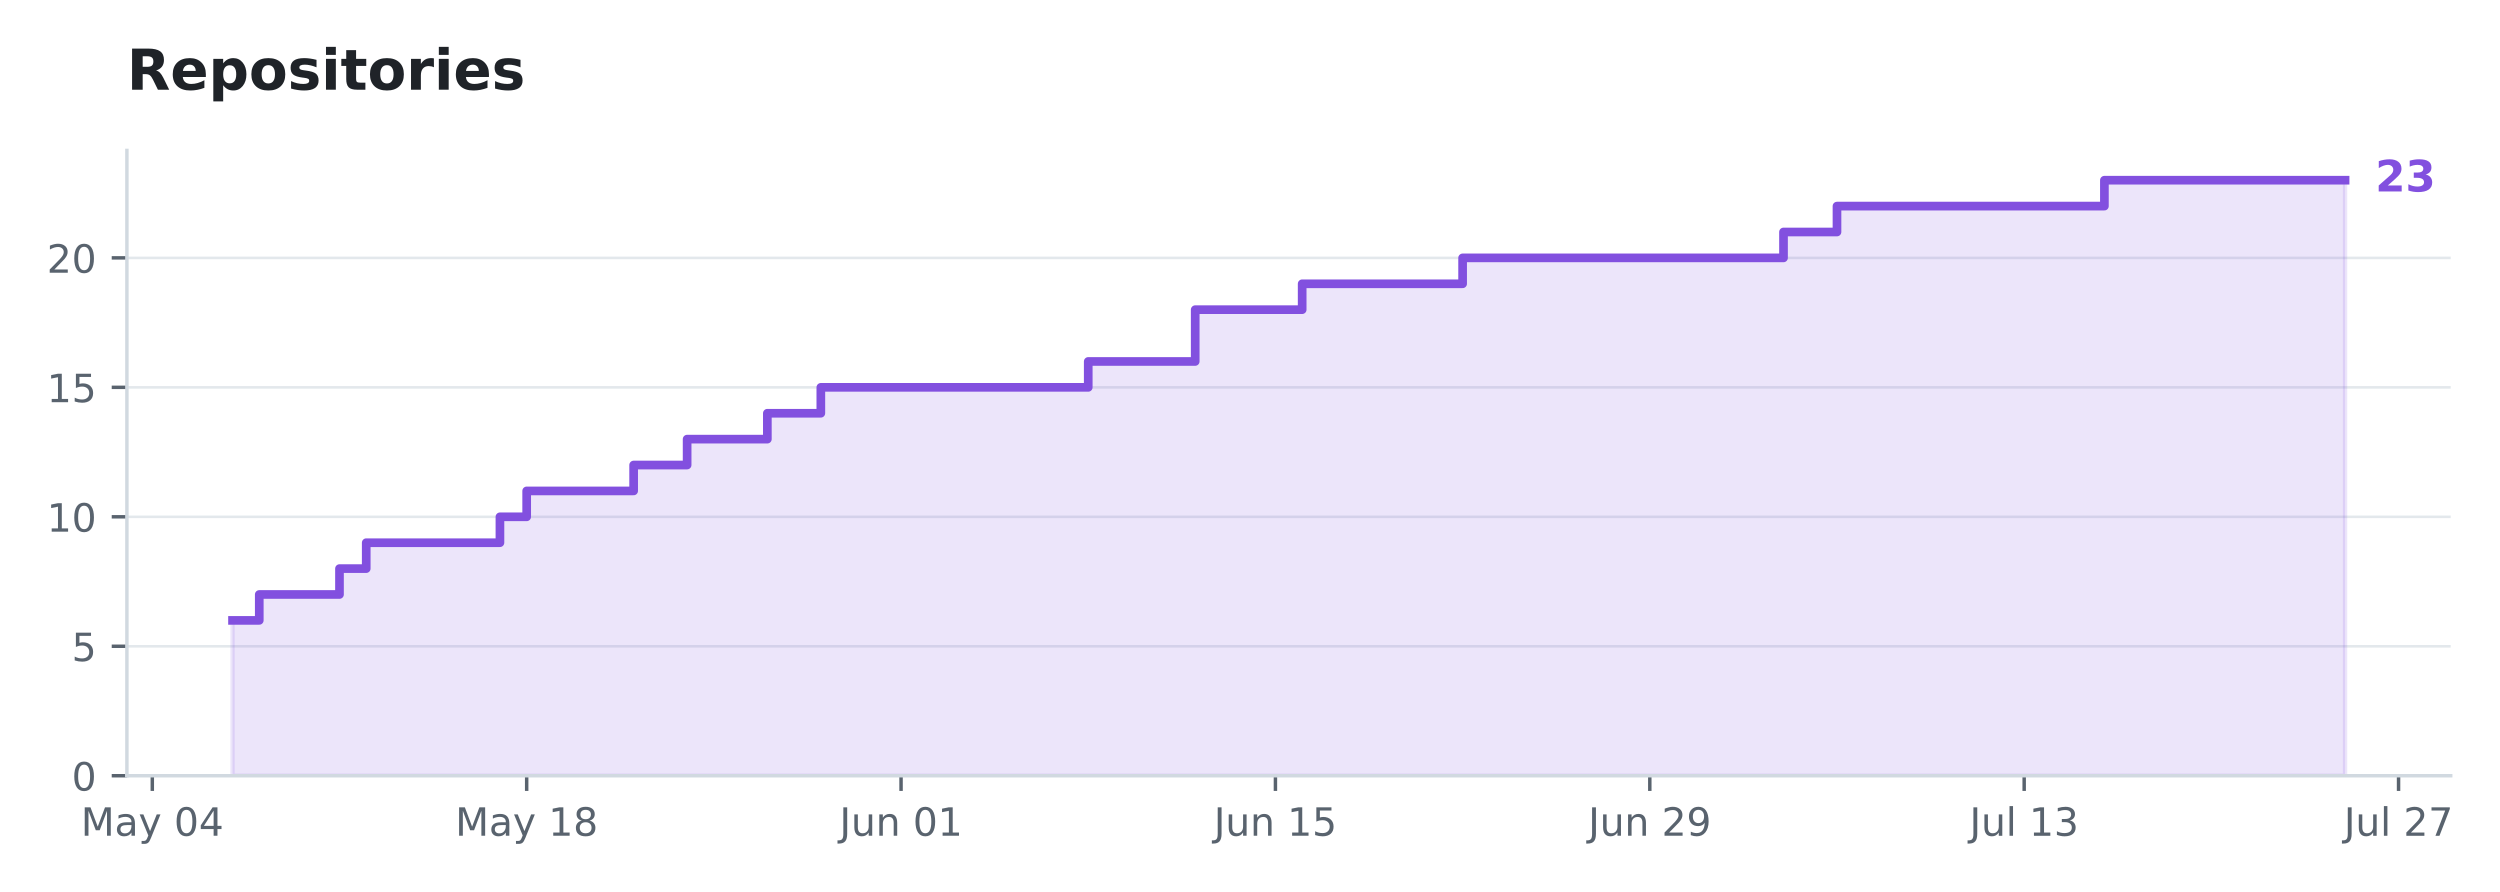
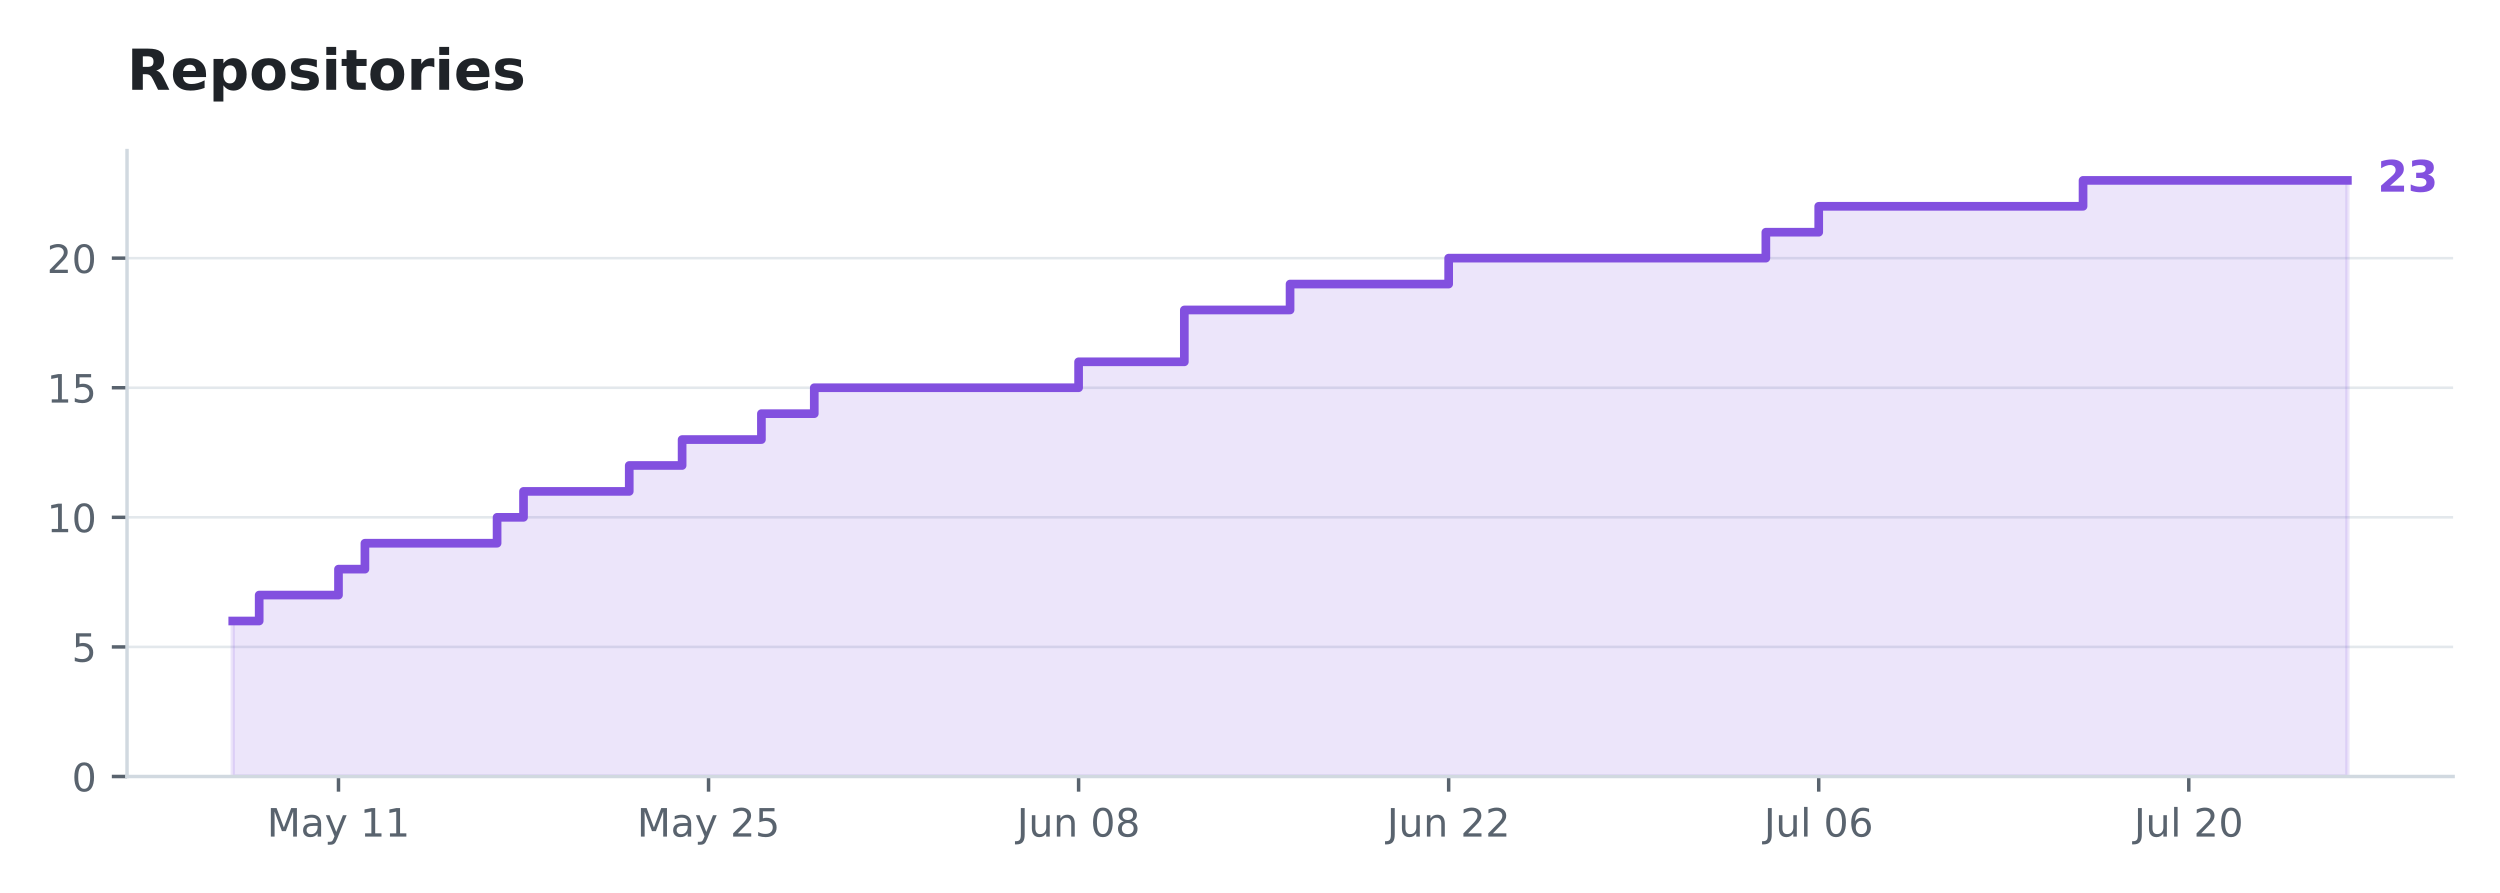
- <svg xmlns="http://www.w3.org/2000/svg" xmlns:xlink="http://www.w3.org/1999/xlink" width="576.298pt" height="205.623pt" viewBox="0 0 576.298 205.623" version="1.1">
+ <svg xmlns="http://www.w3.org/2000/svg" xmlns:xlink="http://www.w3.org/1999/xlink" width="575.732pt" height="205.623pt" viewBox="0 0 575.732 205.623" version="1.1">
  <defs>
    <style type="text/css">*{stroke-linejoin: round; stroke-linecap: butt}</style>
  </defs>
  <g id="figure_1">
    <g id="patch_1">
-       <path d="M 0 205.623  L 576.298 205.623  L 576.298 0  L 0 0  L 0 205.623  z " style="fill: none; opacity: 0" />
+       <path d="M 0 205.623  L 575.732 205.623  L 575.732 0  L 0 0  L 0 205.623  z " style="fill: none; opacity: 0" />
    </g>
    <g id="axes_1">
      <g id="patch_2">
        <path d="M 29.253 178.822  L 564.933 178.822  L 564.933 34.678  L 29.253 34.678  L 29.253 178.822  z " style="fill: none" />
      </g>
      <g id="matplotlib.axis_1">
        <g id="xtick_1">
          <g id="line2d_1">
            <defs>
-               <path id="mac9f312efb" d="M 0 0  L 0 3.5  " style="stroke: #59636e; stroke-width: 0.8" />
+               <path id="mdc8bc4eff5" d="M 0 0  L 0 3.5  " style="stroke: #59636e; stroke-width: 0.8" />
            </defs>
            <g>
-               <use xlink:href="#mac9f312efb" x="35.109" y="178.822" style="fill: #59636e; stroke: #59636e; stroke-width: 0.8" />
+               <use xlink:href="#mdc8bc4eff5" x="77.951" y="178.822" style="fill: #59636e; stroke: #59636e; stroke-width: 0.8" />
            </g>
          </g>
          <g id="text_1">
-             <g style="fill: #59636e" transform="translate(18.64845 192.6599) scale(0.09 -0.09)">
+             <g style="fill: #59636e" transform="translate(61.49053 192.6599) scale(0.09 -0.09)">
              <defs>
                <path id="DejaVuSans-30" d="M 628 4666  L 1569 4666  L 2759 1491  L 3956 4666  L 4897 4666  L 4897 0  L 4281 0  L 4281 4097  L 3078 897  L 2444 897  L 1241 4097  L 1241 0  L 628 0  L 628 4666  z " transform="scale(0.015625)" />
                <path id="DejaVuSans-44" d="M 2194 1759  Q 1497 1759 1228 1600  Q 959 1441 959 1056  Q 959 750 1161 570  Q 1363 391 1709 391  Q 2188 391 2477 730  Q 2766 1069 2766 1631  L 2766 1759  L 2194 1759  z M 3341 1997  L 3341 0  L 2766 0  L 2766 531  Q 2569 213 2275 61  Q 1981 -91 1556 -91  Q 1019 -91 701 211  Q 384 513 384 1019  Q 384 1609 779 1909  Q 1175 2209 1959 2209  L 2766 2209  L 2766 2266  Q 2766 2663 2505 2880  Q 2244 3097 1772 3097  Q 1472 3097 1187 3025  Q 903 2953 641 2809  L 641 3341  Q 956 3463 1253 3523  Q 1550 3584 1831 3584  Q 2591 3584 2966 3190  Q 3341 2797 3341 1997  z " transform="scale(0.015625)" />
                <path id="DejaVuSans-5c" d="M 2059 -325  Q 1816 -950 1584 -1140  Q 1353 -1331 966 -1331  L 506 -1331  L 506 -850  L 844 -850  Q 1081 -850 1212 -737  Q 1344 -625 1503 -206  L 1606 56  L 191 3500  L 800 3500  L 1894 763  L 2988 3500  L 3597 3500  L 2059 -325  z " transform="scale(0.015625)" />
                <path id="DejaVuSans-3" transform="scale(0.015625)" />
-                 <path id="DejaVuSans-13" d="M 2034 4250  Q 1547 4250 1301 3770  Q 1056 3291 1056 2328  Q 1056 1369 1301 889  Q 1547 409 2034 409  Q 2525 409 2770 889  Q 3016 1369 3016 2328  Q 3016 3291 2770 3770  Q 2525 4250 2034 4250  z M 2034 4750  Q 2819 4750 3233 4129  Q 3647 3509 3647 2328  Q 3647 1150 3233 529  Q 2819 -91 2034 -91  Q 1250 -91 836 529  Q 422 1150 422 2328  Q 422 3509 836 4129  Q 1250 4750 2034 4750  z " transform="scale(0.015625)" />
-                 <path id="DejaVuSans-17" d="M 2419 4116  L 825 1625  L 2419 1625  L 2419 4116  z M 2253 4666  L 3047 4666  L 3047 1625  L 3713 1625  L 3713 1100  L 3047 1100  L 3047 0  L 2419 0  L 2419 1100  L 313 1100  L 313 1709  L 2253 4666  z " transform="scale(0.015625)" />
-               </defs>
-               <use xlink:href="#DejaVuSans-30" />
-               <use xlink:href="#DejaVuSans-44" transform="translate(86.28125 0)" />
-               <use xlink:href="#DejaVuSans-5c" transform="translate(147.5625 0)" />
-               <use xlink:href="#DejaVuSans-3" transform="translate(206.75 0)" />
-               <use xlink:href="#DejaVuSans-13" transform="translate(238.5312 0)" />
-               <use xlink:href="#DejaVuSans-17" transform="translate(302.1562 0)" />
-             </g>
-           </g>
-         </g>
-         <g id="xtick_2">
-           <g id="line2d_2">
-             <g>
-               <use xlink:href="#mac9f312efb" x="121.409" y="178.822" style="fill: #59636e; stroke: #59636e; stroke-width: 0.8" />
-             </g>
-           </g>
-           <g id="text_2">
-             <g style="fill: #59636e" transform="translate(104.949 192.6599) scale(0.09 -0.09)">
-               <defs>
                <path id="DejaVuSans-14" d="M 794 531  L 1825 531  L 1825 4091  L 703 3866  L 703 4441  L 1819 4666  L 2450 4666  L 2450 531  L 3481 531  L 3481 0  L 794 0  L 794 531  z " transform="scale(0.015625)" />
-                 <path id="DejaVuSans-1b" d="M 2034 2216  Q 1584 2216 1326 1975  Q 1069 1734 1069 1313  Q 1069 891 1326 650  Q 1584 409 2034 409  Q 2484 409 2743 651  Q 3003 894 3003 1313  Q 3003 1734 2745 1975  Q 2488 2216 2034 2216  z M 1403 2484  Q 997 2584 770 2862  Q 544 3141 544 3541  Q 544 4100 942 4425  Q 1341 4750 2034 4750  Q 2731 4750 3128 4425  Q 3525 4100 3525 3541  Q 3525 3141 3298 2862  Q 3072 2584 2669 2484  Q 3125 2378 3379 2068  Q 3634 1759 3634 1313  Q 3634 634 3220 271  Q 2806 -91 2034 -91  Q 1263 -91 848 271  Q 434 634 434 1313  Q 434 1759 690 2068  Q 947 2378 1403 2484  z M 1172 3481  Q 1172 3119 1398 2916  Q 1625 2713 2034 2713  Q 2441 2713 2670 2916  Q 2900 3119 2900 3481  Q 2900 3844 2670 4047  Q 2441 4250 2034 4250  Q 1625 4250 1398 4047  Q 1172 3844 1172 3481  z " transform="scale(0.015625)" />
              </defs>
              <use xlink:href="#DejaVuSans-30" />
              <use xlink:href="#DejaVuSans-44" transform="translate(86.28125 0)" />
              <use xlink:href="#DejaVuSans-5c" transform="translate(147.5625 0)" />
              <use xlink:href="#DejaVuSans-3" transform="translate(206.75 0)" />
              <use xlink:href="#DejaVuSans-14" transform="translate(238.5312 0)" />
-               <use xlink:href="#DejaVuSans-1b" transform="translate(302.1562 0)" />
+               <use xlink:href="#DejaVuSans-14" transform="translate(302.1562 0)" />
+             </g>
+           </g>
+         </g>
+         <g id="xtick_2">
+           <g id="line2d_2">
+             <g>
+               <use xlink:href="#mdc8bc4eff5" x="163.173" y="178.822" style="fill: #59636e; stroke: #59636e; stroke-width: 0.8" />
+             </g>
+           </g>
+           <g id="text_2">
+             <g style="fill: #59636e" transform="translate(146.7123 192.6599) scale(0.09 -0.09)">
+               <defs>
+                 <path id="DejaVuSans-15" d="M 1228 531  L 3431 531  L 3431 0  L 469 0  L 469 531  Q 828 903 1448 1529  Q 2069 2156 2228 2338  Q 2531 2678 2651 2914  Q 2772 3150 2772 3378  Q 2772 3750 2511 3984  Q 2250 4219 1831 4219  Q 1534 4219 1204 4116  Q 875 4013 500 3803  L 500 4441  Q 881 4594 1212 4672  Q 1544 4750 1819 4750  Q 2544 4750 2975 4387  Q 3406 4025 3406 3419  Q 3406 3131 3298 2873  Q 3191 2616 2906 2266  Q 2828 2175 2409 1742  Q 1991 1309 1228 531  z " transform="scale(0.015625)" />
+                 <path id="DejaVuSans-18" d="M 691 4666  L 3169 4666  L 3169 4134  L 1269 4134  L 1269 2991  Q 1406 3038 1543 3061  Q 1681 3084 1819 3084  Q 2600 3084 3056 2656  Q 3513 2228 3513 1497  Q 3513 744 3044 326  Q 2575 -91 1722 -91  Q 1428 -91 1123 -41  Q 819 9 494 109  L 494 744  Q 775 591 1075 516  Q 1375 441 1709 441  Q 2250 441 2565 725  Q 2881 1009 2881 1497  Q 2881 1984 2565 2268  Q 2250 2553 1709 2553  Q 1456 2553 1204 2497  Q 953 2441 691 2322  L 691 4666  z " transform="scale(0.015625)" />
+               </defs>
+               <use xlink:href="#DejaVuSans-30" />
+               <use xlink:href="#DejaVuSans-44" transform="translate(86.28125 0)" />
+               <use xlink:href="#DejaVuSans-5c" transform="translate(147.5625 0)" />
+               <use xlink:href="#DejaVuSans-3" transform="translate(206.75 0)" />
+               <use xlink:href="#DejaVuSans-15" transform="translate(238.5312 0)" />
+               <use xlink:href="#DejaVuSans-18" transform="translate(302.1562 0)" />
            </g>
          </g>
        </g>
        <g id="xtick_3">
          <g id="line2d_3">
            <g>
-               <use xlink:href="#mac9f312efb" x="207.71" y="178.822" style="fill: #59636e; stroke: #59636e; stroke-width: 0.8" />
+               <use xlink:href="#mdc8bc4eff5" x="248.394" y="178.822" style="fill: #59636e; stroke: #59636e; stroke-width: 0.8" />
            </g>
          </g>
          <g id="text_3">
-             <g style="fill: #59636e" transform="translate(193.5221 192.6599) scale(0.09 -0.09)">
+             <g style="fill: #59636e" transform="translate(234.2067 192.6599) scale(0.09 -0.09)">
              <defs>
                <path id="DejaVuSans-2d" d="M 628 4666  L 1259 4666  L 1259 325  Q 1259 -519 939 -900  Q 619 -1281 -91 -1281  L -331 -1281  L -331 -750  L -134 -750  Q 284 -750 456 -515  Q 628 -281 628 325  L 628 4666  z " transform="scale(0.015625)" />
                <path id="DejaVuSans-58" d="M 544 1381  L 544 3500  L 1119 3500  L 1119 1403  Q 1119 906 1312 657  Q 1506 409 1894 409  Q 2359 409 2629 706  Q 2900 1003 2900 1516  L 2900 3500  L 3475 3500  L 3475 0  L 2900 0  L 2900 538  Q 2691 219 2414 64  Q 2138 -91 1772 -91  Q 1169 -91 856 284  Q 544 659 544 1381  z M 1991 3584  L 1991 3584  z " transform="scale(0.015625)" />
                <path id="DejaVuSans-51" d="M 3513 2113  L 3513 0  L 2938 0  L 2938 2094  Q 2938 2591 2744 2837  Q 2550 3084 2163 3084  Q 1697 3084 1428 2787  Q 1159 2491 1159 1978  L 1159 0  L 581 0  L 581 3500  L 1159 3500  L 1159 2956  Q 1366 3272 1645 3428  Q 1925 3584 2291 3584  Q 2894 3584 3203 3211  Q 3513 2838 3513 2113  z " transform="scale(0.015625)" />
+                 <path id="DejaVuSans-13" d="M 2034 4250  Q 1547 4250 1301 3770  Q 1056 3291 1056 2328  Q 1056 1369 1301 889  Q 1547 409 2034 409  Q 2525 409 2770 889  Q 3016 1369 3016 2328  Q 3016 3291 2770 3770  Q 2525 4250 2034 4250  z M 2034 4750  Q 2819 4750 3233 4129  Q 3647 3509 3647 2328  Q 3647 1150 3233 529  Q 2819 -91 2034 -91  Q 1250 -91 836 529  Q 422 1150 422 2328  Q 422 3509 836 4129  Q 1250 4750 2034 4750  z " transform="scale(0.015625)" />
+                 <path id="DejaVuSans-1b" d="M 2034 2216  Q 1584 2216 1326 1975  Q 1069 1734 1069 1313  Q 1069 891 1326 650  Q 1584 409 2034 409  Q 2484 409 2743 651  Q 3003 894 3003 1313  Q 3003 1734 2745 1975  Q 2488 2216 2034 2216  z M 1403 2484  Q 997 2584 770 2862  Q 544 3141 544 3541  Q 544 4100 942 4425  Q 1341 4750 2034 4750  Q 2731 4750 3128 4425  Q 3525 4100 3525 3541  Q 3525 3141 3298 2862  Q 3072 2584 2669 2484  Q 3125 2378 3379 2068  Q 3634 1759 3634 1313  Q 3634 634 3220 271  Q 2806 -91 2034 -91  Q 1263 -91 848 271  Q 434 634 434 1313  Q 434 1759 690 2068  Q 947 2378 1403 2484  z M 1172 3481  Q 1172 3119 1398 2916  Q 1625 2713 2034 2713  Q 2441 2713 2670 2916  Q 2900 3119 2900 3481  Q 2900 3844 2670 4047  Q 2441 4250 2034 4250  Q 1625 4250 1398 4047  Q 1172 3844 1172 3481  z " transform="scale(0.015625)" />
              </defs>
              <use xlink:href="#DejaVuSans-2d" />
              <use xlink:href="#DejaVuSans-58" transform="translate(29.5 0)" />
              <use xlink:href="#DejaVuSans-51" transform="translate(92.875 0)" />
              <use xlink:href="#DejaVuSans-3" transform="translate(156.25 0)" />
              <use xlink:href="#DejaVuSans-13" transform="translate(188.0312 0)" />
-               <use xlink:href="#DejaVuSans-14" transform="translate(251.6562 0)" />
+               <use xlink:href="#DejaVuSans-1b" transform="translate(251.6562 0)" />
            </g>
          </g>
        </g>
        <g id="xtick_4">
          <g id="line2d_4">
            <g>
-               <use xlink:href="#mac9f312efb" x="294.01" y="178.822" style="fill: #59636e; stroke: #59636e; stroke-width: 0.8" />
+               <use xlink:href="#mdc8bc4eff5" x="333.616" y="178.822" style="fill: #59636e; stroke: #59636e; stroke-width: 0.8" />
            </g>
          </g>
          <g id="text_4">
-             <g style="fill: #59636e" transform="translate(279.8227 192.6599) scale(0.09 -0.09)">
-               <defs>
-                 <path id="DejaVuSans-18" d="M 691 4666  L 3169 4666  L 3169 4134  L 1269 4134  L 1269 2991  Q 1406 3038 1543 3061  Q 1681 3084 1819 3084  Q 2600 3084 3056 2656  Q 3513 2228 3513 1497  Q 3513 744 3044 326  Q 2575 -91 1722 -91  Q 1428 -91 1123 -41  Q 819 9 494 109  L 494 744  Q 775 591 1075 516  Q 1375 441 1709 441  Q 2250 441 2565 725  Q 2881 1009 2881 1497  Q 2881 1984 2565 2268  Q 2250 2553 1709 2553  Q 1456 2553 1204 2497  Q 953 2441 691 2322  L 691 4666  z " transform="scale(0.015625)" />
-               </defs>
-               <use xlink:href="#DejaVuSans-2d" />
-               <use xlink:href="#DejaVuSans-58" transform="translate(29.5 0)" />
-               <use xlink:href="#DejaVuSans-51" transform="translate(92.875 0)" />
-               <use xlink:href="#DejaVuSans-3" transform="translate(156.25 0)" />
-               <use xlink:href="#DejaVuSans-14" transform="translate(188.0312 0)" />
-               <use xlink:href="#DejaVuSans-18" transform="translate(251.6562 0)" />
-             </g>
-           </g>
-         </g>
-         <g id="xtick_5">
-           <g id="line2d_5">
-             <g>
-               <use xlink:href="#mac9f312efb" x="380.311" y="178.822" style="fill: #59636e; stroke: #59636e; stroke-width: 0.8" />
-             </g>
-           </g>
-           <g id="text_5">
-             <g style="fill: #59636e" transform="translate(366.1233 192.6599) scale(0.09 -0.09)">
-               <defs>
-                 <path id="DejaVuSans-15" d="M 1228 531  L 3431 531  L 3431 0  L 469 0  L 469 531  Q 828 903 1448 1529  Q 2069 2156 2228 2338  Q 2531 2678 2651 2914  Q 2772 3150 2772 3378  Q 2772 3750 2511 3984  Q 2250 4219 1831 4219  Q 1534 4219 1204 4116  Q 875 4013 500 3803  L 500 4441  Q 881 4594 1212 4672  Q 1544 4750 1819 4750  Q 2544 4750 2975 4387  Q 3406 4025 3406 3419  Q 3406 3131 3298 2873  Q 3191 2616 2906 2266  Q 2828 2175 2409 1742  Q 1991 1309 1228 531  z " transform="scale(0.015625)" />
-                 <path id="DejaVuSans-1c" d="M 703 97  L 703 672  Q 941 559 1184 500  Q 1428 441 1663 441  Q 2288 441 2617 861  Q 2947 1281 2994 2138  Q 2813 1869 2534 1725  Q 2256 1581 1919 1581  Q 1219 1581 811 2004  Q 403 2428 403 3163  Q 403 3881 828 4315  Q 1253 4750 1959 4750  Q 2769 4750 3195 4129  Q 3622 3509 3622 2328  Q 3622 1225 3098 567  Q 2575 -91 1691 -91  Q 1453 -91 1209 -44  Q 966 3 703 97  z M 1959 2075  Q 2384 2075 2632 2365  Q 2881 2656 2881 3163  Q 2881 3666 2632 3958  Q 2384 4250 1959 4250  Q 1534 4250 1286 3958  Q 1038 3666 1038 3163  Q 1038 2656 1286 2365  Q 1534 2075 1959 2075  z " transform="scale(0.015625)" />
-               </defs>
+             <g style="fill: #59636e" transform="translate(319.4285 192.6599) scale(0.09 -0.09)">
              <use xlink:href="#DejaVuSans-2d" />
              <use xlink:href="#DejaVuSans-58" transform="translate(29.5 0)" />
              <use xlink:href="#DejaVuSans-51" transform="translate(92.875 0)" />
              <use xlink:href="#DejaVuSans-3" transform="translate(156.25 0)" />
              <use xlink:href="#DejaVuSans-15" transform="translate(188.0312 0)" />
-               <use xlink:href="#DejaVuSans-1c" transform="translate(251.6562 0)" />
+               <use xlink:href="#DejaVuSans-15" transform="translate(251.6562 0)" />
+             </g>
+           </g>
+         </g>
+         <g id="xtick_5">
+           <g id="line2d_5">
+             <g>
+               <use xlink:href="#mdc8bc4eff5" x="418.838" y="178.822" style="fill: #59636e; stroke: #59636e; stroke-width: 0.8" />
+             </g>
+           </g>
+           <g id="text_5">
+             <g style="fill: #59636e" transform="translate(406.252 192.6606) scale(0.09 -0.09)">
+               <defs>
+                 <path id="DejaVuSans-4f" d="M 603 4863  L 1178 4863  L 1178 0  L 603 0  L 603 4863  z " transform="scale(0.015625)" />
+                 <path id="DejaVuSans-19" d="M 2113 2584  Q 1688 2584 1439 2293  Q 1191 2003 1191 1497  Q 1191 994 1439 701  Q 1688 409 2113 409  Q 2538 409 2786 701  Q 3034 994 3034 1497  Q 3034 2003 2786 2293  Q 2538 2584 2113 2584  z M 3366 4563  L 3366 3988  Q 3128 4100 2886 4159  Q 2644 4219 2406 4219  Q 1781 4219 1451 3797  Q 1122 3375 1075 2522  Q 1259 2794 1537 2939  Q 1816 3084 2150 3084  Q 2853 3084 3261 2657  Q 3669 2231 3669 1497  Q 3669 778 3244 343  Q 2819 -91 2113 -91  Q 1303 -91 875 529  Q 447 1150 447 2328  Q 447 3434 972 4092  Q 1497 4750 2381 4750  Q 2619 4750 2861 4703  Q 3103 4656 3366 4563  z " transform="scale(0.015625)" />
+               </defs>
+               <use xlink:href="#DejaVuSans-2d" />
+               <use xlink:href="#DejaVuSans-58" transform="translate(29.5 0)" />
+               <use xlink:href="#DejaVuSans-4f" transform="translate(92.875 0)" />
+               <use xlink:href="#DejaVuSans-3" transform="translate(120.6562 0)" />
+               <use xlink:href="#DejaVuSans-13" transform="translate(152.4375 0)" />
+               <use xlink:href="#DejaVuSans-19" transform="translate(216.0625 0)" />
            </g>
          </g>
        </g>
        <g id="xtick_6">
          <g id="line2d_6">
            <g>
-               <use xlink:href="#mac9f312efb" x="466.611" y="178.822" style="fill: #59636e; stroke: #59636e; stroke-width: 0.8" />
+               <use xlink:href="#mdc8bc4eff5" x="504.06" y="178.822" style="fill: #59636e; stroke: #59636e; stroke-width: 0.8" />
            </g>
          </g>
          <g id="text_6">
-             <g style="fill: #59636e" transform="translate(454.0256 192.6606) scale(0.09 -0.09)">
-               <defs>
-                 <path id="DejaVuSans-4f" d="M 603 4863  L 1178 4863  L 1178 0  L 603 0  L 603 4863  z " transform="scale(0.015625)" />
-                 <path id="DejaVuSans-16" d="M 2597 2516  Q 3050 2419 3304 2112  Q 3559 1806 3559 1356  Q 3559 666 3084 287  Q 2609 -91 1734 -91  Q 1441 -91 1130 -33  Q 819 25 488 141  L 488 750  Q 750 597 1062 519  Q 1375 441 1716 441  Q 2309 441 2620 675  Q 2931 909 2931 1356  Q 2931 1769 2642 2001  Q 2353 2234 1838 2234  L 1294 2234  L 1294 2753  L 1863 2753  Q 2328 2753 2575 2939  Q 2822 3125 2822 3475  Q 2822 3834 2567 4026  Q 2313 4219 1838 4219  Q 1578 4219 1281 4162  Q 984 4106 628 3988  L 628 4550  Q 988 4650 1302 4700  Q 1616 4750 1894 4750  Q 2613 4750 3031 4423  Q 3450 4097 3450 3541  Q 3450 3153 3228 2886  Q 3006 2619 2597 2516  z " transform="scale(0.015625)" />
-               </defs>
-               <use xlink:href="#DejaVuSans-2d" />
-               <use xlink:href="#DejaVuSans-58" transform="translate(29.5 0)" />
-               <use xlink:href="#DejaVuSans-4f" transform="translate(92.875 0)" />
-               <use xlink:href="#DejaVuSans-3" transform="translate(120.6562 0)" />
-               <use xlink:href="#DejaVuSans-14" transform="translate(152.4375 0)" />
-               <use xlink:href="#DejaVuSans-16" transform="translate(216.0625 0)" />
-             </g>
-           </g>
-         </g>
-         <g id="xtick_7">
-           <g id="line2d_7">
-             <g>
-               <use xlink:href="#mac9f312efb" x="552.912" y="178.822" style="fill: #59636e; stroke: #59636e; stroke-width: 0.8" />
-             </g>
-           </g>
-           <g id="text_7">
-             <g style="fill: #59636e" transform="translate(540.3261 192.6606) scale(0.09 -0.09)">
-               <defs>
-                 <path id="DejaVuSans-1a" d="M 525 4666  L 3525 4666  L 3525 4397  L 1831 0  L 1172 0  L 2766 4134  L 525 4134  L 525 4666  z " transform="scale(0.015625)" />
-               </defs>
+             <g style="fill: #59636e" transform="translate(491.4738 192.6606) scale(0.09 -0.09)">
              <use xlink:href="#DejaVuSans-2d" />
              <use xlink:href="#DejaVuSans-58" transform="translate(29.5 0)" />
              <use xlink:href="#DejaVuSans-4f" transform="translate(92.875 0)" />
              <use xlink:href="#DejaVuSans-3" transform="translate(120.6562 0)" />
              <use xlink:href="#DejaVuSans-15" transform="translate(152.4375 0)" />
-               <use xlink:href="#DejaVuSans-1a" transform="translate(216.0625 0)" />
+               <use xlink:href="#DejaVuSans-13" transform="translate(216.0625 0)" />
            </g>
          </g>
        </g>
      </g>
      <g id="matplotlib.axis_2">
        <g id="ytick_1">
+           <g id="line2d_7">
+             <path d="M 29.253 178.822  L 564.933 178.822  " clip-path="url(#p63f10a881a)" style="fill: none; stroke: #d1d9e0; stroke-opacity: 0.6; stroke-width: 0.6; stroke-linecap: square" />
+           </g>
          <g id="line2d_8">
-             <path d="M 29.253 178.822  L 564.933 178.822  " clip-path="url(#pa3ce01f359)" style="fill: none; stroke: #d1d9e0; stroke-opacity: 0.6; stroke-width: 0.6; stroke-linecap: square" />
-           </g>
-           <g id="line2d_9">
            <defs>
-               <path id="m0b7d9e3bd1" d="M 0 0  L -3.5 0  " style="stroke: #59636e; stroke-width: 0.8" />
+               <path id="m6ceef4e733" d="M 0 0  L -3.5 0  " style="stroke: #59636e; stroke-width: 0.8" />
            </defs>
            <g>
-               <use xlink:href="#m0b7d9e3bd1" x="29.253" y="178.822" style="fill: #59636e; stroke: #59636e; stroke-width: 0.8" />
-             </g>
-           </g>
-           <g id="text_8">
+               <use xlink:href="#m6ceef4e733" x="29.253" y="178.822" style="fill: #59636e; stroke: #59636e; stroke-width: 0.8" />
+             </g>
+           </g>
+           <g id="text_7">
            <g style="fill: #59636e" transform="translate(16.52625 182.2409) scale(0.09 -0.09)">
              <use xlink:href="#DejaVuSans-13" />
            </g>
          </g>
        </g>
        <g id="ytick_2">
+           <g id="line2d_9">
+             <path d="M 29.253 148.978  L 564.933 148.978  " clip-path="url(#p63f10a881a)" style="fill: none; stroke: #d1d9e0; stroke-opacity: 0.6; stroke-width: 0.6; stroke-linecap: square" />
+           </g>
          <g id="line2d_10">
-             <path d="M 29.253 148.978  L 564.933 148.978  " clip-path="url(#pa3ce01f359)" style="fill: none; stroke: #d1d9e0; stroke-opacity: 0.6; stroke-width: 0.6; stroke-linecap: square" />
-           </g>
-           <g id="line2d_11">
-             <g>
-               <use xlink:href="#m0b7d9e3bd1" x="29.253" y="148.978" style="fill: #59636e; stroke: #59636e; stroke-width: 0.8" />
-             </g>
-           </g>
-           <g id="text_9">
+             <g>
+               <use xlink:href="#m6ceef4e733" x="29.253" y="148.978" style="fill: #59636e; stroke: #59636e; stroke-width: 0.8" />
+             </g>
+           </g>
+           <g id="text_8">
            <g style="fill: #59636e" transform="translate(16.52625 152.3974) scale(0.09 -0.09)">
              <use xlink:href="#DejaVuSans-18" />
            </g>
          </g>
        </g>
        <g id="ytick_3">
+           <g id="line2d_11">
+             <path d="M 29.253 119.135  L 564.933 119.135  " clip-path="url(#p63f10a881a)" style="fill: none; stroke: #d1d9e0; stroke-opacity: 0.6; stroke-width: 0.6; stroke-linecap: square" />
+           </g>
          <g id="line2d_12">
-             <path d="M 29.253 119.135  L 564.933 119.135  " clip-path="url(#pa3ce01f359)" style="fill: none; stroke: #d1d9e0; stroke-opacity: 0.6; stroke-width: 0.6; stroke-linecap: square" />
-           </g>
-           <g id="line2d_13">
-             <g>
-               <use xlink:href="#m0b7d9e3bd1" x="29.253" y="119.135" style="fill: #59636e; stroke: #59636e; stroke-width: 0.8" />
-             </g>
-           </g>
-           <g id="text_10">
+             <g>
+               <use xlink:href="#m6ceef4e733" x="29.253" y="119.135" style="fill: #59636e; stroke: #59636e; stroke-width: 0.8" />
+             </g>
+           </g>
+           <g id="text_9">
            <g style="fill: #59636e" transform="translate(10.8 122.554) scale(0.09 -0.09)">
              <use xlink:href="#DejaVuSans-14" />
              <use xlink:href="#DejaVuSans-13" transform="translate(63.625 0)" />
            </g>
          </g>
        </g>
        <g id="ytick_4">
+           <g id="line2d_13">
+             <path d="M 29.253 89.292  L 564.933 89.292  " clip-path="url(#p63f10a881a)" style="fill: none; stroke: #d1d9e0; stroke-opacity: 0.6; stroke-width: 0.6; stroke-linecap: square" />
+           </g>
          <g id="line2d_14">
-             <path d="M 29.253 89.292  L 564.933 89.292  " clip-path="url(#pa3ce01f359)" style="fill: none; stroke: #d1d9e0; stroke-opacity: 0.6; stroke-width: 0.6; stroke-linecap: square" />
-           </g>
-           <g id="line2d_15">
-             <g>
-               <use xlink:href="#m0b7d9e3bd1" x="29.253" y="89.292" style="fill: #59636e; stroke: #59636e; stroke-width: 0.8" />
-             </g>
-           </g>
-           <g id="text_11">
+             <g>
+               <use xlink:href="#m6ceef4e733" x="29.253" y="89.292" style="fill: #59636e; stroke: #59636e; stroke-width: 0.8" />
+             </g>
+           </g>
+           <g id="text_10">
            <g style="fill: #59636e" transform="translate(10.8 92.71048) scale(0.09 -0.09)">
              <use xlink:href="#DejaVuSans-14" />
              <use xlink:href="#DejaVuSans-18" transform="translate(63.625 0)" />
            </g>
          </g>
        </g>
        <g id="ytick_5">
+           <g id="line2d_15">
+             <path d="M 29.253 59.448  L 564.933 59.448  " clip-path="url(#p63f10a881a)" style="fill: none; stroke: #d1d9e0; stroke-opacity: 0.6; stroke-width: 0.6; stroke-linecap: square" />
+           </g>
          <g id="line2d_16">
-             <path d="M 29.253 59.448  L 564.933 59.448  " clip-path="url(#pa3ce01f359)" style="fill: none; stroke: #d1d9e0; stroke-opacity: 0.6; stroke-width: 0.6; stroke-linecap: square" />
-           </g>
-           <g id="line2d_17">
-             <g>
-               <use xlink:href="#m0b7d9e3bd1" x="29.253" y="59.448" style="fill: #59636e; stroke: #59636e; stroke-width: 0.8" />
-             </g>
-           </g>
-           <g id="text_12">
+             <g>
+               <use xlink:href="#m6ceef4e733" x="29.253" y="59.448" style="fill: #59636e; stroke: #59636e; stroke-width: 0.8" />
+             </g>
+           </g>
+           <g id="text_11">
            <g style="fill: #59636e" transform="translate(10.8 62.867) scale(0.09 -0.09)">
              <use xlink:href="#DejaVuSans-15" />
              <use xlink:href="#DejaVuSans-13" transform="translate(63.625 0)" />
            </g>
          </g>
        </g>
      </g>
      <g id="FillBetweenPolyCollection_1">
        <defs>
-           <path id="m996d2c01d3" d="M 53.602 -26.801  L 53.602 -62.613  L 59.766 -62.613  L 59.766 -68.582  L 65.93 -68.582  L 65.93 -68.582  L 72.095 -68.582  L 72.095 -68.582  L 78.259 -68.582  L 78.259 -74.55  L 84.423 -74.55  L 84.423 -80.519  L 90.588 -80.519  L 90.588 -80.519  L 96.752 -80.519  L 96.752 -80.519  L 102.916 -80.519  L 102.916 -80.519  L 109.081 -80.519  L 109.081 -80.519  L 115.245 -80.519  L 115.245 -86.488  L 121.409 -86.488  L 121.409 -92.456  L 127.574 -92.456  L 127.574 -92.456  L 133.738 -92.456  L 133.738 -92.456  L 139.902 -92.456  L 139.902 -92.456  L 146.066 -92.456  L 146.066 -98.425  L 152.231 -98.425  L 152.231 -98.425  L 158.395 -98.425  L 158.395 -104.394  L 164.559 -104.394  L 164.559 -104.394  L 170.724 -104.394  L 170.724 -104.394  L 176.888 -104.394  L 176.888 -110.362  L 183.052 -110.362  L 183.052 -110.362  L 189.217 -110.362  L 189.217 -116.331  L 195.381 -116.331  L 195.381 -116.331  L 201.545 -116.331  L 201.545 -116.331  L 207.71 -116.331  L 207.71 -116.331  L 213.874 -116.331  L 213.874 -116.331  L 220.038 -116.331  L 220.038 -116.331  L 226.203 -116.331  L 226.203 -116.331  L 232.367 -116.331  L 232.367 -116.331  L 238.531 -116.331  L 238.531 -116.331  L 244.696 -116.331  L 244.696 -116.331  L 250.86 -116.331  L 250.86 -122.3  L 257.024 -122.3  L 257.024 -122.3  L 263.189 -122.3  L 263.189 -122.3  L 269.353 -122.3  L 269.353 -122.3  L 275.517 -122.3  L 275.517 -134.237  L 281.682 -134.237  L 281.682 -134.237  L 287.846 -134.237  L 287.846 -134.237  L 294.01 -134.237  L 294.01 -134.237  L 300.175 -134.237  L 300.175 -140.206  L 306.339 -140.206  L 306.339 -140.206  L 312.503 -140.206  L 312.503 -140.206  L 318.668 -140.206  L 318.668 -140.206  L 324.832 -140.206  L 324.832 -140.206  L 330.996 -140.206  L 330.996 -140.206  L 337.161 -140.206  L 337.161 -146.175  L 343.325 -146.175  L 343.325 -146.175  L 349.489 -146.175  L 349.489 -146.175  L 355.654 -146.175  L 355.654 -146.175  L 361.818 -146.175  L 361.818 -146.175  L 367.982 -146.175  L 367.982 -146.175  L 374.147 -146.175  L 374.147 -146.175  L 380.311 -146.175  L 380.311 -146.175  L 386.475 -146.175  L 386.475 -146.175  L 392.64 -146.175  L 392.64 -146.175  L 398.804 -146.175  L 398.804 -146.175  L 404.968 -146.175  L 404.968 -146.175  L 411.133 -146.175  L 411.133 -152.143  L 417.297 -152.143  L 417.297 -152.143  L 423.461 -152.143  L 423.461 -158.112  L 429.626 -158.112  L 429.626 -158.112  L 435.79 -158.112  L 435.79 -158.112  L 441.954 -158.112  L 441.954 -158.112  L 448.119 -158.112  L 448.119 -158.112  L 454.283 -158.112  L 454.283 -158.112  L 460.447 -158.112  L 460.447 -158.112  L 466.611 -158.112  L 466.611 -158.112  L 472.776 -158.112  L 472.776 -158.112  L 478.94 -158.112  L 478.94 -158.112  L 485.104 -158.112  L 485.104 -164.081  L 491.269 -164.081  L 491.269 -164.081  L 497.433 -164.081  L 497.433 -164.081  L 503.597 -164.081  L 503.597 -164.081  L 509.762 -164.081  L 509.762 -164.081  L 515.926 -164.081  L 515.926 -164.081  L 522.09 -164.081  L 522.09 -164.081  L 528.255 -164.081  L 528.255 -164.081  L 534.419 -164.081  L 534.419 -164.081  L 540.583 -164.081  L 540.583 -164.081  L 540.583 -26.801  L 540.583 -26.801  L 540.583 -26.801  L 534.419 -26.801  L 534.419 -26.801  L 528.255 -26.801  L 528.255 -26.801  L 522.09 -26.801  L 522.09 -26.801  L 515.926 -26.801  L 515.926 -26.801  L 509.762 -26.801  L 509.762 -26.801  L 503.597 -26.801  L 503.597 -26.801  L 497.433 -26.801  L 497.433 -26.801  L 491.269 -26.801  L 491.269 -26.801  L 485.104 -26.801  L 485.104 -26.801  L 478.94 -26.801  L 478.94 -26.801  L 472.776 -26.801  L 472.776 -26.801  L 466.611 -26.801  L 466.611 -26.801  L 460.447 -26.801  L 460.447 -26.801  L 454.283 -26.801  L 454.283 -26.801  L 448.119 -26.801  L 448.119 -26.801  L 441.954 -26.801  L 441.954 -26.801  L 435.79 -26.801  L 435.79 -26.801  L 429.626 -26.801  L 429.626 -26.801  L 423.461 -26.801  L 423.461 -26.801  L 417.297 -26.801  L 417.297 -26.801  L 411.133 -26.801  L 411.133 -26.801  L 404.968 -26.801  L 404.968 -26.801  L 398.804 -26.801  L 398.804 -26.801  L 392.64 -26.801  L 392.64 -26.801  L 386.475 -26.801  L 386.475 -26.801  L 380.311 -26.801  L 380.311 -26.801  L 374.147 -26.801  L 374.147 -26.801  L 367.982 -26.801  L 367.982 -26.801  L 361.818 -26.801  L 361.818 -26.801  L 355.654 -26.801  L 355.654 -26.801  L 349.489 -26.801  L 349.489 -26.801  L 343.325 -26.801  L 343.325 -26.801  L 337.161 -26.801  L 337.161 -26.801  L 330.996 -26.801  L 330.996 -26.801  L 324.832 -26.801  L 324.832 -26.801  L 318.668 -26.801  L 318.668 -26.801  L 312.503 -26.801  L 312.503 -26.801  L 306.339 -26.801  L 306.339 -26.801  L 300.175 -26.801  L 300.175 -26.801  L 294.01 -26.801  L 294.01 -26.801  L 287.846 -26.801  L 287.846 -26.801  L 281.682 -26.801  L 281.682 -26.801  L 275.517 -26.801  L 275.517 -26.801  L 269.353 -26.801  L 269.353 -26.801  L 263.189 -26.801  L 263.189 -26.801  L 257.024 -26.801  L 257.024 -26.801  L 250.86 -26.801  L 250.86 -26.801  L 244.696 -26.801  L 244.696 -26.801  L 238.531 -26.801  L 238.531 -26.801  L 232.367 -26.801  L 232.367 -26.801  L 226.203 -26.801  L 226.203 -26.801  L 220.038 -26.801  L 220.038 -26.801  L 213.874 -26.801  L 213.874 -26.801  L 207.71 -26.801  L 207.71 -26.801  L 201.545 -26.801  L 201.545 -26.801  L 195.381 -26.801  L 195.381 -26.801  L 189.217 -26.801  L 189.217 -26.801  L 183.052 -26.801  L 183.052 -26.801  L 176.888 -26.801  L 176.888 -26.801  L 170.724 -26.801  L 170.724 -26.801  L 164.559 -26.801  L 164.559 -26.801  L 158.395 -26.801  L 158.395 -26.801  L 152.231 -26.801  L 152.231 -26.801  L 146.066 -26.801  L 146.066 -26.801  L 139.902 -26.801  L 139.902 -26.801  L 133.738 -26.801  L 133.738 -26.801  L 127.574 -26.801  L 127.574 -26.801  L 121.409 -26.801  L 121.409 -26.801  L 115.245 -26.801  L 115.245 -26.801  L 109.081 -26.801  L 109.081 -26.801  L 102.916 -26.801  L 102.916 -26.801  L 96.752 -26.801  L 96.752 -26.801  L 90.588 -26.801  L 90.588 -26.801  L 84.423 -26.801  L 84.423 -26.801  L 78.259 -26.801  L 78.259 -26.801  L 72.095 -26.801  L 72.095 -26.801  L 65.93 -26.801  L 65.93 -26.801  L 59.766 -26.801  L 59.766 -26.801  L 53.602 -26.801  z " style="stroke: #8250df; stroke-opacity: 0.15" />
+           <path id="m23a4acbca4" d="M 53.602 -26.801  L 53.602 -62.613  L 59.689 -62.613  L 59.689 -68.582  L 65.776 -68.582  L 65.776 -68.582  L 71.863 -68.582  L 71.863 -68.582  L 77.951 -68.582  L 77.951 -74.55  L 84.038 -74.55  L 84.038 -80.519  L 90.125 -80.519  L 90.125 -80.519  L 96.213 -80.519  L 96.213 -80.519  L 102.3 -80.519  L 102.3 -80.519  L 108.387 -80.519  L 108.387 -80.519  L 114.474 -80.519  L 114.474 -86.488  L 120.562 -86.488  L 120.562 -92.456  L 126.649 -92.456  L 126.649 -92.456  L 132.736 -92.456  L 132.736 -92.456  L 138.823 -92.456  L 138.823 -92.456  L 144.911 -92.456  L 144.911 -98.425  L 150.998 -98.425  L 150.998 -98.425  L 157.085 -98.425  L 157.085 -104.394  L 163.173 -104.394  L 163.173 -104.394  L 169.26 -104.394  L 169.26 -104.394  L 175.347 -104.394  L 175.347 -110.362  L 181.434 -110.362  L 181.434 -110.362  L 187.522 -110.362  L 187.522 -116.331  L 193.609 -116.331  L 193.609 -116.331  L 199.696 -116.331  L 199.696 -116.331  L 205.783 -116.331  L 205.783 -116.331  L 211.871 -116.331  L 211.871 -116.331  L 217.958 -116.331  L 217.958 -116.331  L 224.045 -116.331  L 224.045 -116.331  L 230.132 -116.331  L 230.132 -116.331  L 236.22 -116.331  L 236.22 -116.331  L 242.307 -116.331  L 242.307 -116.331  L 248.394 -116.331  L 248.394 -122.3  L 254.482 -122.3  L 254.482 -122.3  L 260.569 -122.3  L 260.569 -122.3  L 266.656 -122.3  L 266.656 -122.3  L 272.743 -122.3  L 272.743 -134.237  L 278.831 -134.237  L 278.831 -134.237  L 284.918 -134.237  L 284.918 -134.237  L 291.005 -134.237  L 291.005 -134.237  L 297.092 -134.237  L 297.092 -140.206  L 303.18 -140.206  L 303.18 -140.206  L 309.267 -140.206  L 309.267 -140.206  L 315.354 -140.206  L 315.354 -140.206  L 321.442 -140.206  L 321.442 -140.206  L 327.529 -140.206  L 327.529 -140.206  L 333.616 -140.206  L 333.616 -146.175  L 339.703 -146.175  L 339.703 -146.175  L 345.791 -146.175  L 345.791 -146.175  L 351.878 -146.175  L 351.878 -146.175  L 357.965 -146.175  L 357.965 -146.175  L 364.053 -146.175  L 364.053 -146.175  L 370.14 -146.175  L 370.14 -146.175  L 376.227 -146.175  L 376.227 -146.175  L 382.314 -146.175  L 382.314 -146.175  L 388.402 -146.175  L 388.402 -146.175  L 394.489 -146.175  L 394.489 -146.175  L 400.576 -146.175  L 400.576 -146.175  L 406.663 -146.175  L 406.663 -152.143  L 412.751 -152.143  L 412.751 -152.143  L 418.838 -152.143  L 418.838 -158.112  L 424.925 -158.112  L 424.925 -158.112  L 431.012 -158.112  L 431.012 -158.112  L 437.1 -158.112  L 437.1 -158.112  L 443.187 -158.112  L 443.187 -158.112  L 449.274 -158.112  L 449.274 -158.112  L 455.362 -158.112  L 455.362 -158.112  L 461.449 -158.112  L 461.449 -158.112  L 467.536 -158.112  L 467.536 -158.112  L 473.623 -158.112  L 473.623 -158.112  L 479.711 -158.112  L 479.711 -164.081  L 485.798 -164.081  L 485.798 -164.081  L 491.885 -164.081  L 491.885 -164.081  L 497.973 -164.081  L 497.973 -164.081  L 504.06 -164.081  L 504.06 -164.081  L 510.147 -164.081  L 510.147 -164.081  L 516.234 -164.081  L 516.234 -164.081  L 522.322 -164.081  L 522.322 -164.081  L 528.409 -164.081  L 528.409 -164.081  L 534.496 -164.081  L 534.496 -164.081  L 540.583 -164.081  L 540.583 -164.081  L 540.583 -26.801  L 540.583 -26.801  L 540.583 -26.801  L 534.496 -26.801  L 534.496 -26.801  L 528.409 -26.801  L 528.409 -26.801  L 522.322 -26.801  L 522.322 -26.801  L 516.234 -26.801  L 516.234 -26.801  L 510.147 -26.801  L 510.147 -26.801  L 504.06 -26.801  L 504.06 -26.801  L 497.973 -26.801  L 497.973 -26.801  L 491.885 -26.801  L 491.885 -26.801  L 485.798 -26.801  L 485.798 -26.801  L 479.711 -26.801  L 479.711 -26.801  L 473.623 -26.801  L 473.623 -26.801  L 467.536 -26.801  L 467.536 -26.801  L 461.449 -26.801  L 461.449 -26.801  L 455.362 -26.801  L 455.362 -26.801  L 449.274 -26.801  L 449.274 -26.801  L 443.187 -26.801  L 443.187 -26.801  L 437.1 -26.801  L 437.1 -26.801  L 431.012 -26.801  L 431.012 -26.801  L 424.925 -26.801  L 424.925 -26.801  L 418.838 -26.801  L 418.838 -26.801  L 412.751 -26.801  L 412.751 -26.801  L 406.663 -26.801  L 406.663 -26.801  L 400.576 -26.801  L 400.576 -26.801  L 394.489 -26.801  L 394.489 -26.801  L 388.402 -26.801  L 388.402 -26.801  L 382.314 -26.801  L 382.314 -26.801  L 376.227 -26.801  L 376.227 -26.801  L 370.14 -26.801  L 370.14 -26.801  L 364.053 -26.801  L 364.053 -26.801  L 357.965 -26.801  L 357.965 -26.801  L 351.878 -26.801  L 351.878 -26.801  L 345.791 -26.801  L 345.791 -26.801  L 339.703 -26.801  L 339.703 -26.801  L 333.616 -26.801  L 333.616 -26.801  L 327.529 -26.801  L 327.529 -26.801  L 321.442 -26.801  L 321.442 -26.801  L 315.354 -26.801  L 315.354 -26.801  L 309.267 -26.801  L 309.267 -26.801  L 303.18 -26.801  L 303.18 -26.801  L 297.092 -26.801  L 297.092 -26.801  L 291.005 -26.801  L 291.005 -26.801  L 284.918 -26.801  L 284.918 -26.801  L 278.831 -26.801  L 278.831 -26.801  L 272.743 -26.801  L 272.743 -26.801  L 266.656 -26.801  L 266.656 -26.801  L 260.569 -26.801  L 260.569 -26.801  L 254.482 -26.801  L 254.482 -26.801  L 248.394 -26.801  L 248.394 -26.801  L 242.307 -26.801  L 242.307 -26.801  L 236.22 -26.801  L 236.22 -26.801  L 230.132 -26.801  L 230.132 -26.801  L 224.045 -26.801  L 224.045 -26.801  L 217.958 -26.801  L 217.958 -26.801  L 211.871 -26.801  L 211.871 -26.801  L 205.783 -26.801  L 205.783 -26.801  L 199.696 -26.801  L 199.696 -26.801  L 193.609 -26.801  L 193.609 -26.801  L 187.522 -26.801  L 187.522 -26.801  L 181.434 -26.801  L 181.434 -26.801  L 175.347 -26.801  L 175.347 -26.801  L 169.26 -26.801  L 169.26 -26.801  L 163.173 -26.801  L 163.173 -26.801  L 157.085 -26.801  L 157.085 -26.801  L 150.998 -26.801  L 150.998 -26.801  L 144.911 -26.801  L 144.911 -26.801  L 138.823 -26.801  L 138.823 -26.801  L 132.736 -26.801  L 132.736 -26.801  L 126.649 -26.801  L 126.649 -26.801  L 120.562 -26.801  L 120.562 -26.801  L 114.474 -26.801  L 114.474 -26.801  L 108.387 -26.801  L 108.387 -26.801  L 102.3 -26.801  L 102.3 -26.801  L 96.213 -26.801  L 96.213 -26.801  L 90.125 -26.801  L 90.125 -26.801  L 84.038 -26.801  L 84.038 -26.801  L 77.951 -26.801  L 77.951 -26.801  L 71.863 -26.801  L 71.863 -26.801  L 65.776 -26.801  L 65.776 -26.801  L 59.689 -26.801  L 59.689 -26.801  L 53.602 -26.801  z " style="stroke: #8250df; stroke-opacity: 0.15" />
        </defs>
-         <g clip-path="url(#pa3ce01f359)">
-           <use xlink:href="#m996d2c01d3" x="0" y="205.623" style="fill: #8250df; fill-opacity: 0.15; stroke: #8250df; stroke-opacity: 0.15" />
-         </g>
-       </g>
-       <g id="line2d_18">
-         <path d="M 53.602 143.01  L 59.766 143.01  L 59.766 137.041  L 78.259 137.041  L 78.259 131.072  L 84.423 131.072  L 84.423 125.104  L 115.245 125.104  L 115.245 119.135  L 121.409 119.135  L 121.409 113.166  L 146.066 113.166  L 146.066 107.198  L 158.395 107.198  L 158.395 101.229  L 176.888 101.229  L 176.888 95.26  L 189.217 95.26  L 189.217 89.292  L 250.86 89.292  L 250.86 83.323  L 275.517 83.323  L 275.517 71.385  L 300.175 71.385  L 300.175 65.417  L 337.161 65.417  L 337.161 59.448  L 411.133 59.448  L 411.133 53.479  L 423.461 53.479  L 423.461 47.511  L 485.104 47.511  L 485.104 41.542  L 540.583 41.542  L 540.583 41.542  " clip-path="url(#pa3ce01f359)" style="fill: none; stroke: #8250df; stroke-width: 2; stroke-linecap: square" />
+         <g clip-path="url(#p63f10a881a)">
+           <use xlink:href="#m23a4acbca4" x="0" y="205.623" style="fill: #8250df; fill-opacity: 0.15; stroke: #8250df; stroke-opacity: 0.15" />
+         </g>
+       </g>
+       <g id="line2d_17">
+         <path d="M 53.602 143.01  L 59.689 143.01  L 59.689 137.041  L 77.951 137.041  L 77.951 131.072  L 84.038 131.072  L 84.038 125.104  L 114.474 125.104  L 114.474 119.135  L 120.562 119.135  L 120.562 113.166  L 144.911 113.166  L 144.911 107.198  L 157.085 107.198  L 157.085 101.229  L 175.347 101.229  L 175.347 95.26  L 187.522 95.26  L 187.522 89.292  L 248.394 89.292  L 248.394 83.323  L 272.743 83.323  L 272.743 71.385  L 297.092 71.385  L 297.092 65.417  L 333.616 65.417  L 333.616 59.448  L 406.663 59.448  L 406.663 53.479  L 418.838 53.479  L 418.838 47.511  L 479.711 47.511  L 479.711 41.542  L 540.583 41.542  L 540.583 41.542  " clip-path="url(#p63f10a881a)" style="fill: none; stroke: #8250df; stroke-width: 2; stroke-linecap: square" />
      </g>
      <g id="patch_3">
        <path d="M 29.253 178.822  L 29.253 34.678  " style="fill: none; stroke: #d1d9e0; stroke-width: 0.8; stroke-linejoin: miter; stroke-linecap: square" />
      </g>
      <g id="patch_4">
        <path d="M 29.253 178.822  L 564.933 178.822  " style="fill: none; stroke: #d1d9e0; stroke-width: 0.8; stroke-linejoin: miter; stroke-linecap: square" />
      </g>
-       <g id="text_13">
+       <g id="text_12">
        <g style="fill: #8250df" transform="translate(540.5834 44.13963) scale(0.1 -0.1)">
          <defs>
            <path id="DejaVuSans-Bold-3" transform="scale(0.015625)" />
            <path id="DejaVuSans-Bold-15" d="M 1844 884  L 3897 884  L 3897 0  L 506 0  L 506 884  L 2209 2388  Q 2438 2594 2547 2791  Q 2656 2988 2656 3200  Q 2656 3528 2436 3728  Q 2216 3928 1850 3928  Q 1569 3928 1234 3808  Q 900 3688 519 3450  L 519 4475  Q 925 4609 1322 4679  Q 1719 4750 2100 4750  Q 2938 4750 3402 4381  Q 3866 4013 3866 3353  Q 3866 2972 3669 2642  Q 3472 2313 2841 1759  L 1844 884  z " transform="scale(0.015625)" />
            <path id="DejaVuSans-Bold-16" d="M 2981 2516  Q 3453 2394 3698 2092  Q 3944 1791 3944 1325  Q 3944 631 3412 270  Q 2881 -91 1863 -91  Q 1503 -91 1142 -33  Q 781 25 428 141  L 428 1069  Q 766 900 1098 814  Q 1431 728 1753 728  Q 2231 728 2486 893  Q 2741 1059 2741 1369  Q 2741 1688 2480 1852  Q 2219 2016 1709 2016  L 1228 2016  L 1228 2791  L 1734 2791  Q 2188 2791 2409 2933  Q 2631 3075 2631 3366  Q 2631 3634 2415 3781  Q 2200 3928 1806 3928  Q 1516 3928 1219 3862  Q 922 3797 628 3669  L 628 4550  Q 984 4650 1334 4700  Q 1684 4750 2022 4750  Q 2931 4750 3382 4451  Q 3834 4153 3834 3553  Q 3834 3144 3618 2883  Q 3403 2622 2981 2516  z " transform="scale(0.015625)" />
          </defs>
          <use xlink:href="#DejaVuSans-Bold-3" />
          <use xlink:href="#DejaVuSans-Bold-3" transform="translate(34.8125 0)" />
          <use xlink:href="#DejaVuSans-Bold-15" transform="translate(69.625 0)" />
          <use xlink:href="#DejaVuSans-Bold-16" transform="translate(139.2031 0)" />
        </g>
      </g>
-       <g id="text_14">
+       <g id="text_13">
        <g style="fill: #1f2328" transform="translate(29.2525 20.67797) scale(0.13 -0.13)">
          <defs>
            <path id="DejaVuSans-Bold-35" d="M 2297 2597  Q 2675 2597 2839 2737  Q 3003 2878 3003 3200  Q 3003 3519 2839 3656  Q 2675 3794 2297 3794  L 1791 3794  L 1791 2597  L 2297 2597  z M 1791 1766  L 1791 0  L 588 0  L 588 4666  L 2425 4666  Q 3347 4666 3776 4356  Q 4206 4047 4206 3378  Q 4206 2916 3982 2619  Q 3759 2322 3309 2181  Q 3556 2125 3751 1926  Q 3947 1728 4147 1325  L 4800 0  L 3519 0  L 2950 1159  Q 2778 1509 2601 1637  Q 2425 1766 2131 1766  L 1791 1766  z " transform="scale(0.015625)" />
            <path id="DejaVuSans-Bold-48" d="M 4031 1759  L 4031 1441  L 1416 1441  Q 1456 1047 1700 850  Q 1944 653 2381 653  Q 2734 653 3104 758  Q 3475 863 3866 1075  L 3866 213  Q 3469 63 3072 -14  Q 2675 -91 2278 -91  Q 1328 -91 801 392  Q 275 875 275 1747  Q 275 2603 792 3093  Q 1309 3584 2216 3584  Q 3041 3584 3536 3087  Q 4031 2591 4031 1759  z M 2881 2131  Q 2881 2450 2695 2645  Q 2509 2841 2209 2841  Q 1884 2841 1681 2658  Q 1478 2475 1428 2131  L 2881 2131  z " transform="scale(0.015625)" />
            <path id="DejaVuSans-Bold-53" d="M 1656 506  L 1656 -1331  L 538 -1331  L 538 3500  L 1656 3500  L 1656 2988  Q 1888 3294 2169 3439  Q 2450 3584 2816 3584  Q 3463 3584 3878 3070  Q 4294 2556 4294 1747  Q 4294 938 3878 423  Q 3463 -91 2816 -91  Q 2450 -91 2169 54  Q 1888 200 1656 506  z M 2400 2772  Q 2041 2772 1848 2508  Q 1656 2244 1656 1747  Q 1656 1250 1848 986  Q 2041 722 2400 722  Q 2759 722 2948 984  Q 3138 1247 3138 1747  Q 3138 2247 2948 2509  Q 2759 2772 2400 2772  z " transform="scale(0.015625)" />
            <path id="DejaVuSans-Bold-52" d="M 2203 2784  Q 1831 2784 1636 2517  Q 1441 2250 1441 1747  Q 1441 1244 1636 976  Q 1831 709 2203 709  Q 2569 709 2762 976  Q 2956 1244 2956 1747  Q 2956 2250 2762 2517  Q 2569 2784 2203 2784  z M 2203 3584  Q 3106 3584 3614 3096  Q 4122 2609 4122 1747  Q 4122 884 3614 396  Q 3106 -91 2203 -91  Q 1297 -91 786 396  Q 275 884 275 1747  Q 275 2609 786 3096  Q 1297 3584 2203 3584  z " transform="scale(0.015625)" />
            <path id="DejaVuSans-Bold-56" d="M 3272 3391  L 3272 2541  Q 2913 2691 2578 2766  Q 2244 2841 1947 2841  Q 1628 2841 1473 2761  Q 1319 2681 1319 2516  Q 1319 2381 1436 2309  Q 1553 2238 1856 2203  L 2053 2175  Q 2913 2066 3209 1816  Q 3506 1566 3506 1031  Q 3506 472 3093 190  Q 2681 -91 1863 -91  Q 1516 -91 1145 -36  Q 775 19 384 128  L 384 978  Q 719 816 1070 734  Q 1422 653 1784 653  Q 2113 653 2278 743  Q 2444 834 2444 1013  Q 2444 1163 2330 1236  Q 2216 1309 1875 1350  L 1678 1375  Q 931 1469 631 1722  Q 331 1975 331 2491  Q 331 3047 712 3315  Q 1094 3584 1881 3584  Q 2191 3584 2531 3537  Q 2872 3491 3272 3391  z " transform="scale(0.015625)" />
            <path id="DejaVuSans-Bold-4c" d="M 538 3500  L 1656 3500  L 1656 0  L 538 0  L 538 3500  z M 538 4863  L 1656 4863  L 1656 3950  L 538 3950  L 538 4863  z " transform="scale(0.015625)" />
            <path id="DejaVuSans-Bold-57" d="M 1759 4494  L 1759 3500  L 2913 3500  L 2913 2700  L 1759 2700  L 1759 1216  Q 1759 972 1856 886  Q 1953 800 2241 800  L 2816 800  L 2816 0  L 1856 0  Q 1194 0 917 276  Q 641 553 641 1216  L 641 2700  L 84 2700  L 84 3500  L 641 3500  L 641 4494  L 1759 4494  z " transform="scale(0.015625)" />
            <path id="DejaVuSans-Bold-55" d="M 3138 2547  Q 2991 2616 2845 2648  Q 2700 2681 2553 2681  Q 2122 2681 1889 2404  Q 1656 2128 1656 1613  L 1656 0  L 538 0  L 538 3500  L 1656 3500  L 1656 2925  Q 1872 3269 2151 3426  Q 2431 3584 2822 3584  Q 2878 3584 2943 3579  Q 3009 3575 3134 3559  L 3138 2547  z " transform="scale(0.015625)" />
          </defs>
          <use xlink:href="#DejaVuSans-Bold-35" />
          <use xlink:href="#DejaVuSans-Bold-48" transform="translate(77 0)" />
          <use xlink:href="#DejaVuSans-Bold-53" transform="translate(144.8281 0)" />
          <use xlink:href="#DejaVuSans-Bold-52" transform="translate(216.4062 0)" />
          <use xlink:href="#DejaVuSans-Bold-56" transform="translate(285.1094 0)" />
          <use xlink:href="#DejaVuSans-Bold-4c" transform="translate(344.625 0)" />
          <use xlink:href="#DejaVuSans-Bold-57" transform="translate(378.9062 0)" />
          <use xlink:href="#DejaVuSans-Bold-52" transform="translate(426.7031 0)" />
          <use xlink:href="#DejaVuSans-Bold-55" transform="translate(495.4062 0)" />
          <use xlink:href="#DejaVuSans-Bold-4c" transform="translate(544.7188 0)" />
          <use xlink:href="#DejaVuSans-Bold-48" transform="translate(579 0)" />
          <use xlink:href="#DejaVuSans-Bold-56" transform="translate(646.8281 0)" />
        </g>
      </g>
    </g>
  </g>
  <defs>
-     <clipPath id="pa3ce01f359">
+     <clipPath id="p63f10a881a">
      <rect x="29.253" y="34.678" width="535.68" height="144.144" />
    </clipPath>
  </defs>
</svg>
